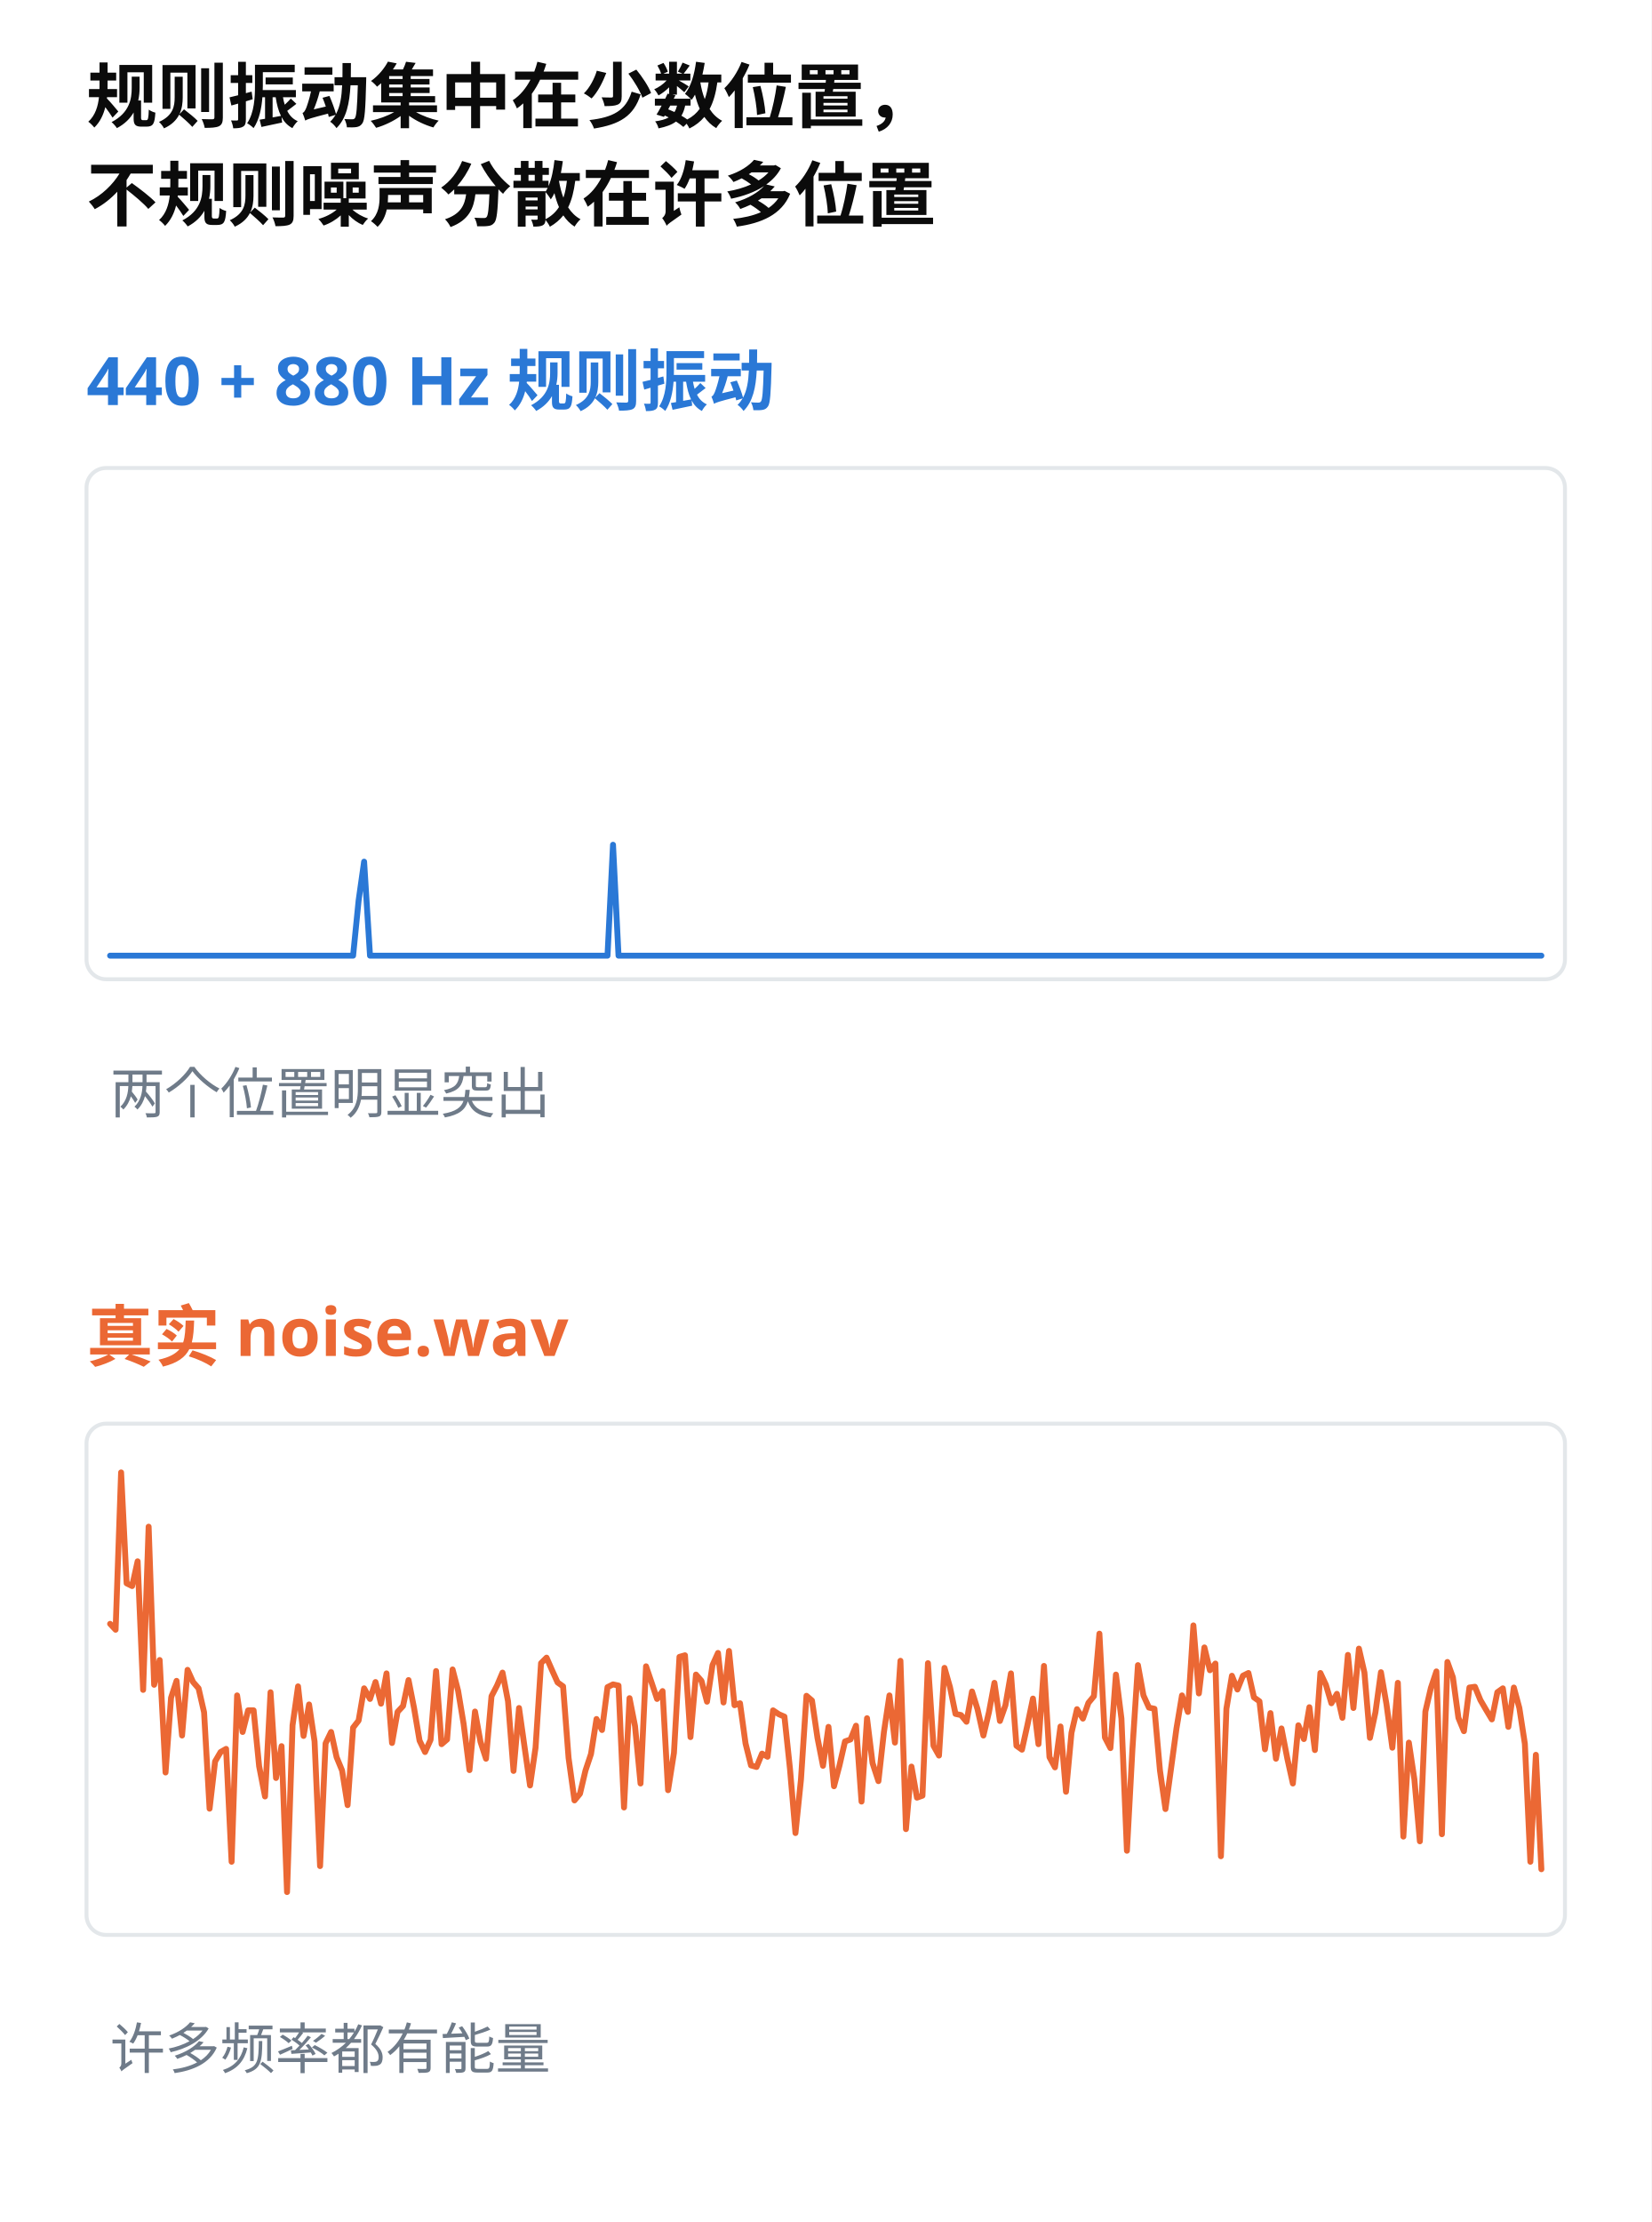
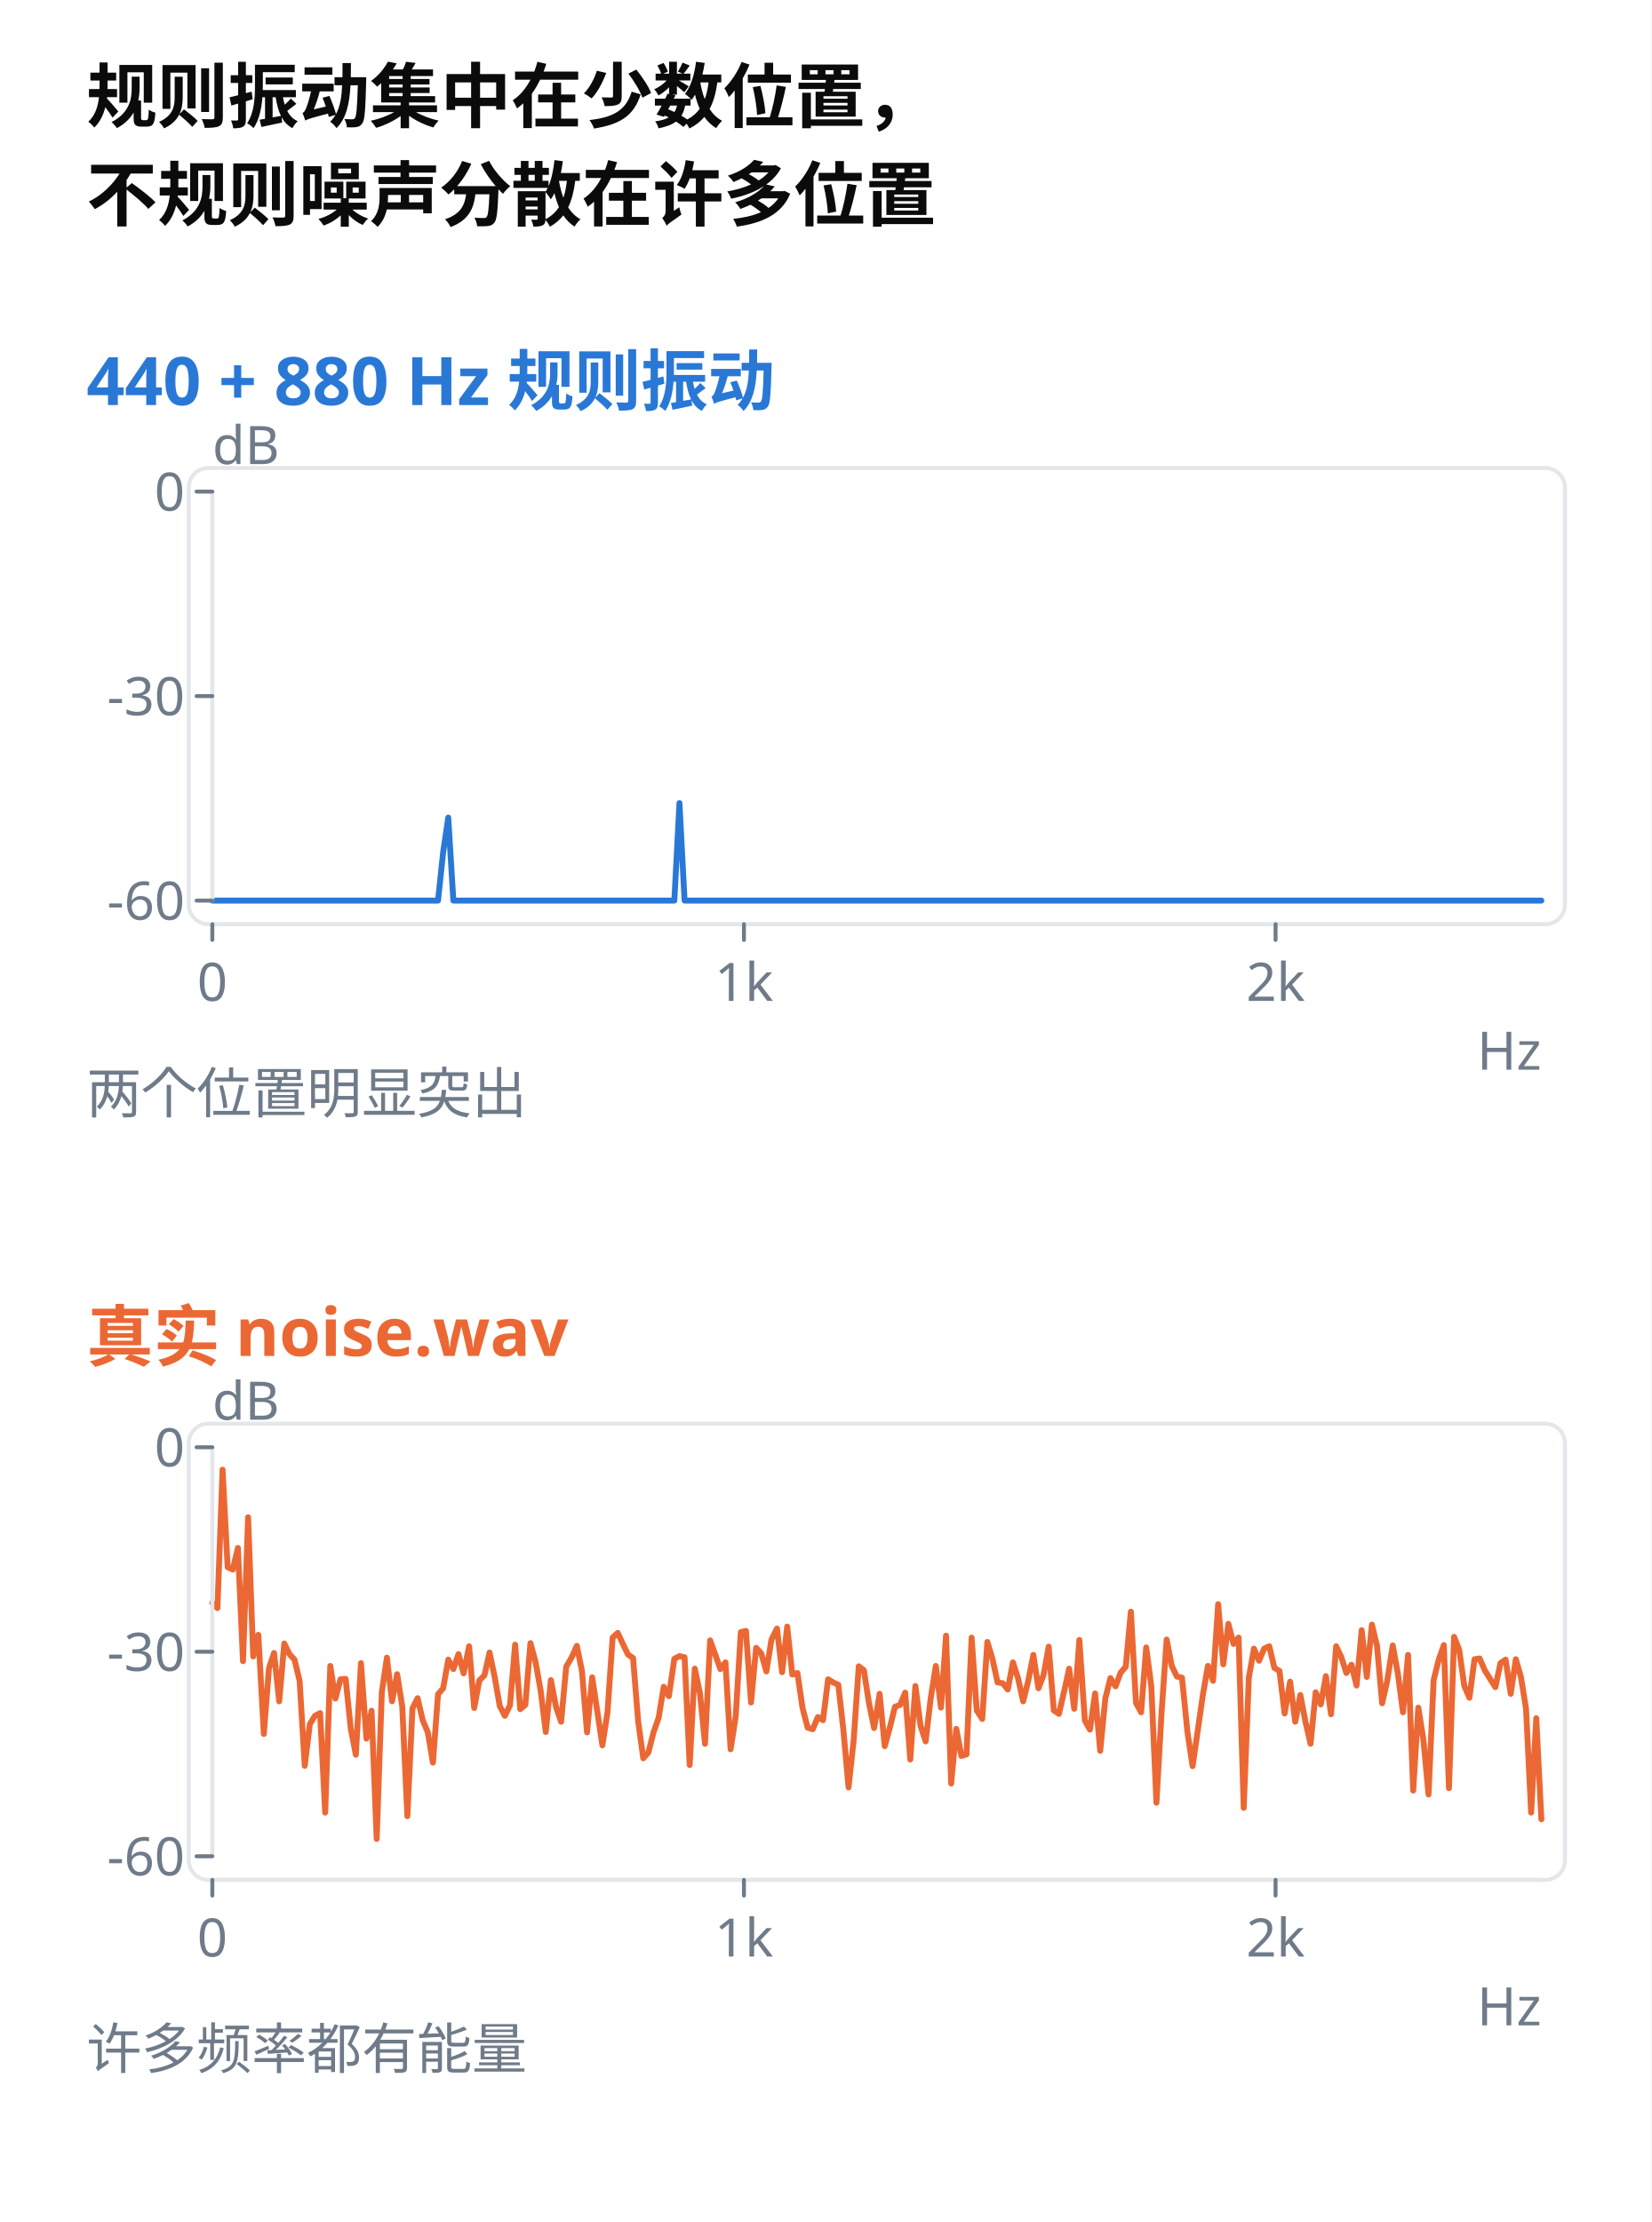
<svg xmlns="http://www.w3.org/2000/svg" viewBox="0 0 420 565" width="420" height="565" font-family="Microsoft YaHei, PingFang SC, Noto Sans SC, Hiragino Sans GB, sans-serif" fill="#0b0b0b" role="img" aria-label="规则振动与真实噪声的频谱比较">
  <rect width="420" height="565" fill="#ffffff" />
  <text x="22" y="31" font-size="18" font-weight="700" fill="#0b0b0b" text-anchor="start">
    <tspan x="22" dy="0">规则振动集中在少数位置，</tspan>
    <tspan x="22" dy="25">不规则噪声分散在许多位置</tspan>
  </text>
  <text x="22" y="103" font-size="17" font-weight="700" fill="#2a78d6" text-anchor="start">440 + 880 Hz 规则振动</text>
-   <rect x="22" y="119" width="376" height="130" rx="5" fill="#fff" stroke="#e3e7ea" stroke-width="1" />
-   <polyline points="28.0,243.0 29.4,243.0 30.8,243.0 32.2,243.0 33.6,243.0 35.0,243.0 36.4,243.0 37.8,243.0 39.2,243.0 40.6,243.0 42.1,243.0 43.5,243.0 44.9,243.0 46.3,243.0 47.7,243.0 49.1,243.0 50.5,243.0 51.9,243.0 53.3,243.0 54.7,243.0 56.1,243.0 57.5,243.0 58.9,243.0 60.3,243.0 61.7,243.0 63.1,243.0 64.5,243.0 65.9,243.0 67.4,243.0 68.8,243.0 70.2,243.0 71.6,243.0 73.0,243.0 74.4,243.0 75.8,243.0 77.2,243.0 78.6,243.0 80.0,243.0 81.4,243.0 82.8,243.0 84.2,243.0 85.6,243.0 87.0,243.0 88.4,243.0 89.8,243.0 91.2,229.0 92.6,219.1 94.1,243.0 95.5,243.0 96.9,243.0 98.3,243.0 99.7,243.0 101.1,243.0 102.5,243.0 103.9,243.0 105.3,243.0 106.7,243.0 108.1,243.0 109.5,243.0 110.9,243.0 112.3,243.0 113.7,243.0 115.1,243.0 116.5,243.0 117.9,243.0 119.4,243.0 120.8,243.0 122.2,243.0 123.6,243.0 125.0,243.0 126.4,243.0 127.8,243.0 129.2,243.0 130.6,243.0 132.0,243.0 133.4,243.0 134.8,243.0 136.2,243.0 137.6,243.0 139.0,243.0 140.4,243.0 141.8,243.0 143.2,243.0 144.6,243.0 146.1,243.0 147.5,243.0 148.9,243.0 150.3,243.0 151.7,243.0 153.1,243.0 154.5,243.0 155.9,214.8 157.3,243.0 158.7,243.0 160.1,243.0 161.5,243.0 162.9,243.0 164.3,243.0 165.7,243.0 167.1,243.0 168.5,243.0 169.9,243.0 171.4,243.0 172.8,243.0 174.2,243.0 175.6,243.0 177.0,243.0 178.4,243.0 179.8,243.0 181.2,243.0 182.6,243.0 184.0,243.0 185.4,243.0 186.8,243.0 188.2,243.0 189.6,243.0 191.0,243.0 192.4,243.0 193.8,243.0 195.2,243.0 196.6,243.0 198.1,243.0 199.5,243.0 200.9,243.0 202.3,243.0 203.7,243.0 205.1,243.0 206.5,243.0 207.9,243.0 209.3,243.0 210.7,243.0 212.1,243.0 213.5,243.0 214.9,243.0 216.3,243.0 217.7,243.0 219.1,243.0 220.5,243.0 221.9,243.0 223.4,243.0 224.8,243.0 226.2,243.0 227.6,243.0 229.0,243.0 230.4,243.0 231.8,243.0 233.2,243.0 234.6,243.0 236.0,243.0 237.4,243.0 238.8,243.0 240.2,243.0 241.6,243.0 243.0,243.0 244.4,243.0 245.8,243.0 247.2,243.0 248.6,243.0 250.1,243.0 251.5,243.0 252.9,243.0 254.3,243.0 255.7,243.0 257.1,243.0 258.5,243.0 259.9,243.0 261.3,243.0 262.7,243.0 264.1,243.0 265.5,243.0 266.9,243.0 268.3,243.0 269.7,243.0 271.1,243.0 272.5,243.0 273.9,243.0 275.4,243.0 276.8,243.0 278.2,243.0 279.6,243.0 281.0,243.0 282.4,243.0 283.8,243.0 285.2,243.0 286.6,243.0 288.0,243.0 289.4,243.0 290.8,243.0 292.2,243.0 293.6,243.0 295.0,243.0 296.4,243.0 297.8,243.0 299.2,243.0 300.6,243.0 302.1,243.0 303.5,243.0 304.9,243.0 306.3,243.0 307.7,243.0 309.1,243.0 310.5,243.0 311.9,243.0 313.3,243.0 314.7,243.0 316.1,243.0 317.5,243.0 318.9,243.0 320.3,243.0 321.7,243.0 323.1,243.0 324.5,243.0 325.9,243.0 327.4,243.0 328.8,243.0 330.2,243.0 331.6,243.0 333.0,243.0 334.4,243.0 335.8,243.0 337.2,243.0 338.6,243.0 340.0,243.0 341.4,243.0 342.8,243.0 344.2,243.0 345.6,243.0 347.0,243.0 348.4,243.0 349.8,243.0 351.2,243.0 352.6,243.0 354.1,243.0 355.5,243.0 356.9,243.0 358.3,243.0 359.7,243.0 361.1,243.0 362.5,243.0 363.9,243.0 365.3,243.0 366.7,243.0 368.1,243.0 369.5,243.0 370.9,243.0 372.3,243.0 373.7,243.0 375.1,243.0 376.5,243.0 377.9,243.0 379.4,243.0 380.8,243.0 382.2,243.0 383.6,243.0 385.0,243.0 386.4,243.0 387.8,243.0 389.2,243.0 390.6,243.0 392.0,243.0" fill="none" stroke="#2a78d6" stroke-width="1.5" stroke-linejoin="round" stroke-linecap="round" />
-   <text x="28" y="283" font-size="14" font-weight="400" fill="#6f7b89" text-anchor="start">两个位置明显突出</text>
+   <rect x="48" y="119" width="350" height="116" rx="5" fill="#fff" stroke="#e3e7ea" stroke-width="1" />
+   <polyline points="54.0,229.0 55.3,229.0 56.6,229.0 57.9,229.0 59.2,229.0 60.5,229.0 61.8,229.0 63.1,229.0 64.4,229.0 65.7,229.0 67.1,229.0 68.4,229.0 69.7,229.0 71.0,229.0 72.3,229.0 73.6,229.0 74.9,229.0 76.2,229.0 77.5,229.0 78.8,229.0 80.1,229.0 81.4,229.0 82.7,229.0 84.0,229.0 85.3,229.0 86.6,229.0 87.9,229.0 89.2,229.0 90.5,229.0 91.8,229.0 93.2,229.0 94.5,229.0 95.8,229.0 97.1,229.0 98.4,229.0 99.7,229.0 101.0,229.0 102.3,229.0 103.6,229.0 104.9,229.0 106.2,229.0 107.5,229.0 108.8,229.0 110.1,229.0 111.4,229.0 112.7,216.7 114.0,207.9 115.3,229.0 116.6,229.0 117.9,229.0 119.3,229.0 120.6,229.0 121.9,229.0 123.2,229.0 124.5,229.0 125.8,229.0 127.1,229.0 128.4,229.0 129.7,229.0 131.0,229.0 132.3,229.0 133.6,229.0 134.9,229.0 136.2,229.0 137.5,229.0 138.8,229.0 140.1,229.0 141.4,229.0 142.7,229.0 144.0,229.0 145.4,229.0 146.7,229.0 148.0,229.0 149.3,229.0 150.6,229.0 151.9,229.0 153.2,229.0 154.5,229.0 155.8,229.0 157.1,229.0 158.4,229.0 159.7,229.0 161.0,229.0 162.3,229.0 163.6,229.0 164.9,229.0 166.2,229.0 167.5,229.0 168.8,229.0 170.1,229.0 171.5,229.0 172.8,204.2 174.1,229.0 175.4,229.0 176.7,229.0 178.0,229.0 179.3,229.0 180.6,229.0 181.9,229.0 183.2,229.0 184.5,229.0 185.8,229.0 187.1,229.0 188.4,229.0 189.7,229.0 191.0,229.0 192.3,229.0 193.6,229.0 194.9,229.0 196.2,229.0 197.6,229.0 198.9,229.0 200.2,229.0 201.5,229.0 202.8,229.0 204.1,229.0 205.4,229.0 206.7,229.0 208.0,229.0 209.3,229.0 210.6,229.0 211.9,229.0 213.2,229.0 214.5,229.0 215.8,229.0 217.1,229.0 218.4,229.0 219.7,229.0 221.0,229.0 222.3,229.0 223.7,229.0 225.0,229.0 226.3,229.0 227.6,229.0 228.9,229.0 230.2,229.0 231.5,229.0 232.8,229.0 234.1,229.0 235.4,229.0 236.7,229.0 238.0,229.0 239.3,229.0 240.6,229.0 241.9,229.0 243.2,229.0 244.5,229.0 245.8,229.0 247.1,229.0 248.4,229.0 249.8,229.0 251.1,229.0 252.4,229.0 253.7,229.0 255.0,229.0 256.3,229.0 257.6,229.0 258.9,229.0 260.2,229.0 261.5,229.0 262.8,229.0 264.1,229.0 265.4,229.0 266.7,229.0 268.0,229.0 269.3,229.0 270.6,229.0 271.9,229.0 273.2,229.0 274.5,229.0 275.9,229.0 277.2,229.0 278.5,229.0 279.8,229.0 281.1,229.0 282.4,229.0 283.7,229.0 285.0,229.0 286.3,229.0 287.6,229.0 288.9,229.0 290.2,229.0 291.5,229.0 292.8,229.0 294.1,229.0 295.4,229.0 296.7,229.0 298.0,229.0 299.3,229.0 300.6,229.0 302.0,229.0 303.3,229.0 304.6,229.0 305.9,229.0 307.2,229.0 308.5,229.0 309.8,229.0 311.1,229.0 312.4,229.0 313.7,229.0 315.0,229.0 316.3,229.0 317.6,229.0 318.9,229.0 320.2,229.0 321.5,229.0 322.8,229.0 324.1,229.0 325.4,229.0 326.7,229.0 328.1,229.0 329.4,229.0 330.7,229.0 332.0,229.0 333.3,229.0 334.6,229.0 335.9,229.0 337.2,229.0 338.5,229.0 339.8,229.0 341.1,229.0 342.4,229.0 343.7,229.0 345.0,229.0 346.3,229.0 347.6,229.0 348.9,229.0 350.2,229.0 351.5,229.0 352.8,229.0 354.2,229.0 355.5,229.0 356.8,229.0 358.1,229.0 359.4,229.0 360.7,229.0 362.0,229.0 363.3,229.0 364.6,229.0 365.9,229.0 367.2,229.0 368.5,229.0 369.8,229.0 371.1,229.0 372.4,229.0 373.7,229.0 375.0,229.0 376.3,229.0 377.6,229.0 378.9,229.0 380.3,229.0 381.6,229.0 382.9,229.0 384.2,229.0 385.5,229.0 386.8,229.0 388.1,229.0 389.4,229.0 390.7,229.0 392.0,229.0" fill="none" stroke="#2a78d6" stroke-width="1.5" stroke-linejoin="round" stroke-linecap="round" />
+   <line x1="54.0" y1="235.0" x2="392.0" y2="235.0" stroke="#e3e7ea" stroke-width="1" stroke-linecap="round" />
+   <line x1="54.0" y1="235.0" x2="54.0" y2="239.0" stroke="#6f7b89" stroke-width="1" stroke-linecap="round" />
+   <text x="54" y="254.5" font-size="13.5" font-weight="400" fill="#6f7b89" text-anchor="middle">0</text>
+   <line x1="189.2" y1="235.0" x2="189.2" y2="239.0" stroke="#6f7b89" stroke-width="1" stroke-linecap="round" />
+   <text x="189.2" y="254.5" font-size="13.5" font-weight="400" fill="#6f7b89" text-anchor="middle">1k</text>
+   <line x1="324.4" y1="235.0" x2="324.4" y2="239.0" stroke="#6f7b89" stroke-width="1" stroke-linecap="round" />
+   <text x="324.4" y="254.5" font-size="13.5" font-weight="400" fill="#6f7b89" text-anchor="middle">2k</text>
+   <text x="392" y="272" font-size="13.5" font-weight="400" fill="#6f7b89" text-anchor="end">Hz</text>
+   <line x1="54.0" y1="125.0" x2="54.0" y2="229.0" stroke="#e3e7ea" stroke-width="1" stroke-linecap="round" />
+   <line x1="50.0" y1="229.0" x2="54.0" y2="229.0" stroke="#6f7b89" stroke-width="1" stroke-linecap="round" />
+   <text x="47" y="233.86" font-size="13.5" font-weight="400" fill="#6f7b89" text-anchor="end">-60</text>
+   <line x1="50.0" y1="177.0" x2="54.0" y2="177.0" stroke="#6f7b89" stroke-width="1" stroke-linecap="round" />
+   <text x="47" y="181.86" font-size="13.5" font-weight="400" fill="#6f7b89" text-anchor="end">-30</text>
+   <line x1="50.0" y1="125.0" x2="54.0" y2="125.0" stroke="#6f7b89" stroke-width="1" stroke-linecap="round" />
+   <text x="47" y="129.86" font-size="13.5" font-weight="400" fill="#6f7b89" text-anchor="end">0</text>
+   <text x="54" y="118" font-size="13.5" font-weight="400" fill="#6f7b89" text-anchor="start">dB</text>
+   <text x="22" y="283" font-size="14" font-weight="400" fill="#6f7b89" text-anchor="start">两个位置明显突出</text>
  <text x="22" y="346" font-size="17" font-weight="700" fill="#eb6834" text-anchor="start">真实 noise.wav</text>
-   <rect x="22" y="362" width="376" height="130" rx="5" fill="#fff" stroke="#e3e7ea" stroke-width="1" />
-   <polyline points="28.0,412.9 29.4,414.4 30.8,374.4 32.2,402.6 33.6,403.3 35.0,397.0 36.4,429.7 37.8,388.2 39.2,428.4 40.6,422.1 42.1,450.7 43.5,431.7 44.9,427.4 46.3,441.3 47.7,424.6 49.1,427.7 50.5,429.3 51.9,435.4 53.3,459.9 54.7,447.9 56.1,445.5 57.5,444.7 58.9,473.4 60.3,431.1 61.7,440.4 63.1,434.9 64.5,434.9 65.9,449.1 67.4,456.8 68.8,430.3 70.2,452.1 71.6,444.0 73.0,481.1 74.4,438.7 75.8,428.8 77.2,441.4 78.6,433.4 80.0,442.8 81.4,474.5 82.8,443.3 84.2,440.4 85.6,446.8 87.0,450.2 88.4,459.0 89.8,439.3 91.2,437.5 92.6,429.3 94.1,432.0 95.5,427.7 96.9,433.2 98.3,425.5 99.7,443.2 101.1,435.3 102.5,433.8 103.9,427.2 105.3,434.3 106.7,442.6 108.1,445.5 109.5,442.4 110.9,424.9 112.3,443.5 113.7,442.3 115.1,424.5 116.5,429.9 117.9,438.3 119.4,450.1 120.8,435.2 122.2,442.9 123.6,447.2 125.0,431.3 126.4,428.6 127.8,425.3 129.2,432.6 130.6,450.3 132.0,434.3 133.4,444.2 134.8,454.0 136.2,444.4 137.6,422.9 139.0,421.5 140.4,424.7 141.8,427.8 143.2,428.8 144.6,447.0 146.1,457.8 147.5,456.1 148.9,450.2 150.3,446.0 151.7,437.1 153.1,439.9 154.5,429.0 155.9,428.3 157.3,428.6 158.7,459.6 160.1,431.8 161.5,438.9 162.9,453.5 164.3,423.7 165.7,427.8 167.1,432.0 168.5,430.0 169.9,455.2 171.4,445.7 172.8,421.3 174.2,420.9 175.6,441.7 177.0,425.8 178.4,427.4 179.8,432.7 181.2,423.4 182.6,420.3 184.0,432.9 185.4,419.8 186.8,433.6 188.2,433.1 189.6,443.3 191.0,448.9 192.4,449.3 193.8,445.9 195.2,446.7 196.6,434.9 198.1,435.9 199.5,436.5 200.9,449.7 202.3,466.1 203.7,452.5 205.1,431.2 206.5,432.4 207.9,441.9 209.3,449.0 210.7,439.1 212.1,454.2 213.5,448.9 214.9,442.8 216.3,442.3 217.7,438.8 219.1,458.1 220.5,436.9 221.9,448.3 223.4,452.9 224.8,440.4 226.2,431.1 227.6,443.1 229.0,422.3 230.4,465.1 231.8,449.2 233.2,457.1 234.6,456.6 236.0,422.9 237.4,443.9 238.8,446.4 240.2,424.1 241.6,429.0 243.0,435.8 244.4,436.1 245.8,437.8 247.2,430.1 248.6,434.6 250.1,441.3 251.5,435.4 252.9,427.9 254.3,437.6 255.7,433.6 257.1,425.5 258.5,443.9 259.9,444.9 261.3,438.6 262.7,431.9 264.1,443.5 265.5,423.6 266.9,446.8 268.3,449.4 269.7,439.0 271.1,455.6 272.5,440.6 273.9,434.6 275.4,437.0 276.8,433.0 278.2,431.3 279.6,415.4 281.0,441.8 282.4,444.5 283.8,425.8 285.2,437.0 286.6,470.6 288.0,444.7 289.4,423.4 290.8,431.1 292.2,434.2 293.6,434.5 295.0,450.2 296.4,460.0 297.8,449.8 299.2,439.5 300.6,431.1 302.1,435.3 303.5,413.3 304.9,430.6 306.3,418.9 307.7,424.7 309.1,423.0 310.5,472.0 311.9,434.5 313.3,426.1 314.7,429.6 316.1,426.1 317.5,425.4 318.9,431.6 320.3,432.6 321.7,444.8 323.1,435.6 324.5,447.2 325.9,439.5 327.4,447.2 328.8,453.5 330.2,438.7 331.6,442.2 333.0,434.1 334.4,445.0 335.8,425.4 337.2,428.4 338.6,433.1 340.0,430.7 341.4,436.8 342.8,420.8 344.2,434.3 345.6,419.2 347.0,425.3 348.4,441.9 349.8,435.4 351.2,425.2 352.6,433.3 354.1,444.4 355.5,427.9 356.9,467.0 358.3,443.1 359.7,452.4 361.1,468.2 362.5,435.2 363.9,429.2 365.3,425.0 366.7,466.4 368.1,422.6 369.5,426.5 370.9,436.8 372.3,440.2 373.7,429.1 375.1,428.9 376.5,432.3 377.9,434.7 379.4,437.2 380.8,430.3 382.2,429.3 383.6,439.1 385.0,429.1 386.4,434.3 387.8,443.4 389.2,473.4 390.6,446.2 392.0,475.3" fill="none" stroke="#eb6834" stroke-width="1.5" stroke-linejoin="round" stroke-linecap="round" />
-   <text x="28" y="526" font-size="14" font-weight="400" fill="#6f7b89" text-anchor="start">许多频率都有能量</text>
+   <rect x="48" y="362" width="350" height="116" rx="5" fill="#fff" stroke="#e3e7ea" stroke-width="1" />
+   <polyline points="54.0,407.6 55.3,408.9 56.6,373.7 57.9,398.5 59.2,399.1 60.5,393.6 61.8,422.4 63.1,385.8 64.4,421.2 65.7,415.7 67.1,440.9 68.4,424.2 69.7,420.3 71.0,432.6 72.3,417.9 73.6,420.6 74.9,422.0 76.2,427.4 77.5,449.0 78.8,438.4 80.1,436.3 81.4,435.6 82.7,460.9 84.0,423.6 85.3,431.9 86.6,427.0 87.9,426.9 89.2,439.5 90.5,446.2 91.8,422.9 93.2,442.1 94.5,435.0 95.8,467.6 97.1,430.3 98.4,421.5 99.7,432.6 101.0,425.7 102.3,433.9 103.6,461.8 104.9,434.4 106.2,431.8 107.5,437.4 108.8,440.5 110.1,448.2 111.4,430.8 112.7,429.3 114.0,422.0 115.3,424.4 116.6,420.6 117.9,425.5 119.3,418.6 120.6,434.3 121.9,427.3 123.2,426.0 124.5,420.2 125.8,426.4 127.1,433.8 128.4,436.3 129.7,433.6 131.0,418.2 132.3,434.6 133.6,433.5 134.9,417.8 136.2,422.6 137.5,429.9 138.8,440.4 140.1,427.2 141.4,434.0 142.7,437.8 144.0,423.8 145.4,421.4 146.7,418.5 148.0,424.9 149.3,440.5 150.6,426.5 151.9,435.1 153.2,443.8 154.5,435.4 155.8,416.4 157.1,415.2 158.4,418.0 159.7,420.7 161.0,421.6 162.3,437.7 163.6,447.1 164.9,445.6 166.2,440.5 167.5,436.8 168.8,428.9 170.1,431.3 171.5,421.8 172.8,421.1 174.1,421.4 175.4,448.8 176.7,424.3 178.0,430.5 179.3,443.4 180.6,417.1 181.9,420.7 183.2,424.4 184.5,422.7 185.8,444.8 187.1,436.5 188.4,415.0 189.7,414.7 191.0,432.9 192.3,419.0 193.6,420.4 194.9,425.0 196.2,416.9 197.6,414.1 198.9,425.2 200.2,413.6 201.5,425.8 202.8,425.4 204.1,434.3 205.4,439.3 206.7,439.7 208.0,436.6 209.3,437.4 210.6,427.0 211.9,427.8 213.2,428.4 214.5,440.0 215.8,454.5 217.1,442.5 218.4,423.7 219.7,424.7 221.0,433.1 222.3,439.4 223.7,430.7 225.0,444.0 226.3,439.3 227.6,434.0 228.9,433.5 230.2,430.4 231.5,447.4 232.8,428.7 234.1,438.8 235.4,442.8 236.7,431.8 238.0,423.6 239.3,434.2 240.6,415.9 241.9,453.5 243.2,439.6 244.5,446.5 245.8,446.1 247.1,416.4 248.4,434.9 249.8,437.1 251.1,417.5 252.4,421.8 253.7,427.8 255.0,428.0 256.3,429.6 257.6,422.7 258.9,426.7 260.2,432.6 261.5,427.4 262.8,420.8 264.1,429.3 265.4,425.9 266.7,418.7 268.0,434.9 269.3,435.8 270.6,430.2 271.9,424.3 273.2,434.5 274.5,417.0 275.9,437.5 277.2,439.8 278.5,430.6 279.8,445.2 281.1,431.9 282.4,426.7 283.7,428.8 285.0,425.3 286.3,423.8 287.6,409.8 288.9,433.0 290.2,435.4 291.5,418.9 292.8,428.8 294.1,458.4 295.4,435.6 296.7,416.9 298.0,423.6 299.3,426.3 300.6,426.6 302.0,440.5 303.3,449.1 304.6,440.1 305.9,431.0 307.2,423.6 308.5,427.4 309.8,407.9 311.1,423.2 312.4,412.9 313.7,418.0 315.0,416.4 316.3,459.7 317.6,426.6 318.9,419.2 320.2,422.3 321.5,419.2 322.8,418.6 324.1,424.1 325.4,424.9 326.7,435.7 328.1,427.6 329.4,437.8 330.7,431.0 332.0,437.8 333.3,443.4 334.6,430.3 335.9,433.4 337.2,426.2 338.5,435.9 339.8,418.6 341.1,421.3 342.4,425.4 343.7,423.3 345.0,428.6 346.3,414.5 347.6,426.4 348.9,413.1 350.2,418.5 351.5,433.1 352.8,427.4 354.2,418.4 355.5,425.5 356.8,435.4 358.1,420.8 359.4,455.3 360.7,434.2 362.0,442.4 363.3,456.3 364.6,427.2 365.9,422.0 367.2,418.3 368.5,454.7 369.8,416.2 371.1,419.5 372.4,428.7 373.7,431.7 375.0,421.9 376.3,421.7 377.6,424.7 378.9,426.8 380.3,429.0 381.6,422.9 382.9,422.0 384.2,430.7 385.5,421.9 386.8,426.4 388.1,434.5 389.4,460.9 390.7,436.9 392.0,462.6" fill="none" stroke="#eb6834" stroke-width="1.5" stroke-linejoin="round" stroke-linecap="round" />
+   <line x1="54.0" y1="478.0" x2="392.0" y2="478.0" stroke="#e3e7ea" stroke-width="1" stroke-linecap="round" />
+   <line x1="54.0" y1="478.0" x2="54.0" y2="482.0" stroke="#6f7b89" stroke-width="1" stroke-linecap="round" />
+   <text x="54" y="497.5" font-size="13.5" font-weight="400" fill="#6f7b89" text-anchor="middle">0</text>
+   <line x1="189.2" y1="478.0" x2="189.2" y2="482.0" stroke="#6f7b89" stroke-width="1" stroke-linecap="round" />
+   <text x="189.2" y="497.5" font-size="13.5" font-weight="400" fill="#6f7b89" text-anchor="middle">1k</text>
+   <line x1="324.4" y1="478.0" x2="324.4" y2="482.0" stroke="#6f7b89" stroke-width="1" stroke-linecap="round" />
+   <text x="324.4" y="497.5" font-size="13.5" font-weight="400" fill="#6f7b89" text-anchor="middle">2k</text>
+   <text x="392" y="515" font-size="13.5" font-weight="400" fill="#6f7b89" text-anchor="end">Hz</text>
+   <line x1="54.0" y1="368.0" x2="54.0" y2="472.0" stroke="#e3e7ea" stroke-width="1" stroke-linecap="round" />
+   <line x1="50.0" y1="472.0" x2="54.0" y2="472.0" stroke="#6f7b89" stroke-width="1" stroke-linecap="round" />
+   <text x="47" y="476.86" font-size="13.5" font-weight="400" fill="#6f7b89" text-anchor="end">-60</text>
+   <line x1="50.0" y1="420.0" x2="54.0" y2="420.0" stroke="#6f7b89" stroke-width="1" stroke-linecap="round" />
+   <text x="47" y="424.86" font-size="13.5" font-weight="400" fill="#6f7b89" text-anchor="end">-30</text>
+   <line x1="50.0" y1="368.0" x2="54.0" y2="368.0" stroke="#6f7b89" stroke-width="1" stroke-linecap="round" />
+   <text x="47" y="372.86" font-size="13.5" font-weight="400" fill="#6f7b89" text-anchor="end">0</text>
+   <text x="54" y="361" font-size="13.5" font-weight="400" fill="#6f7b89" text-anchor="start">dB</text>
+   <text x="22" y="526" font-size="14" font-weight="400" fill="#6f7b89" text-anchor="start">许多频率都有能量</text>
</svg>
